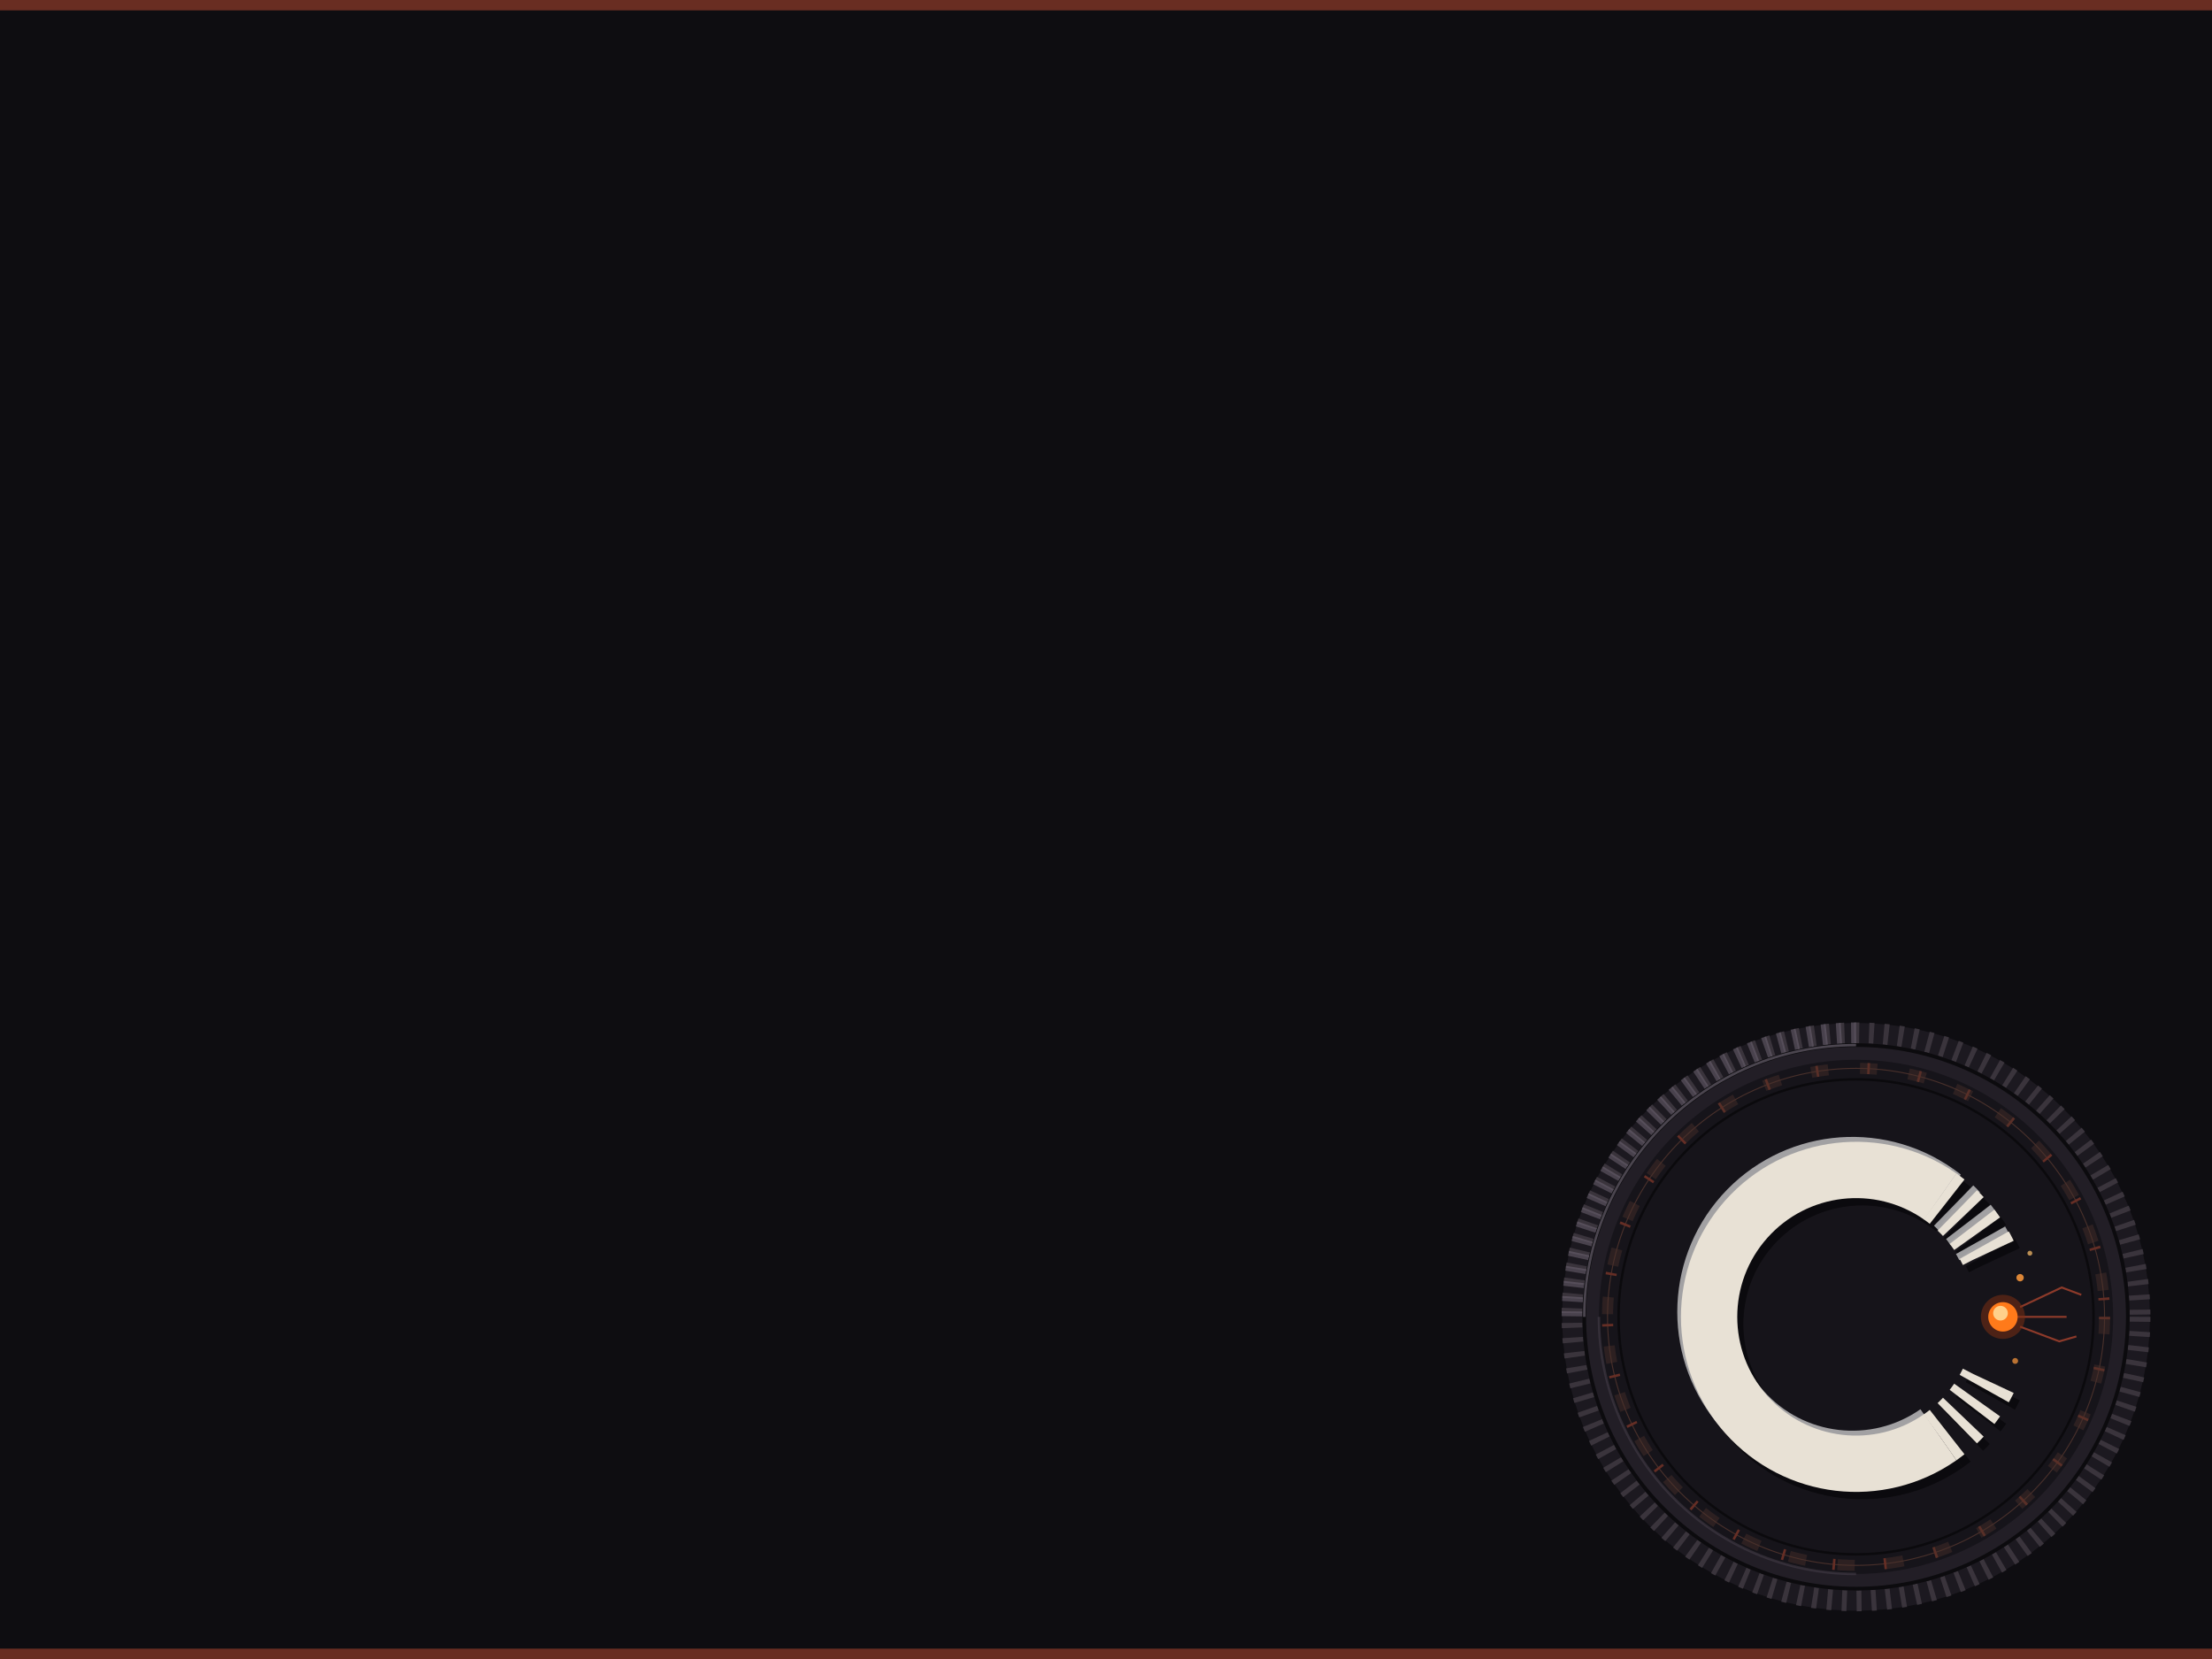
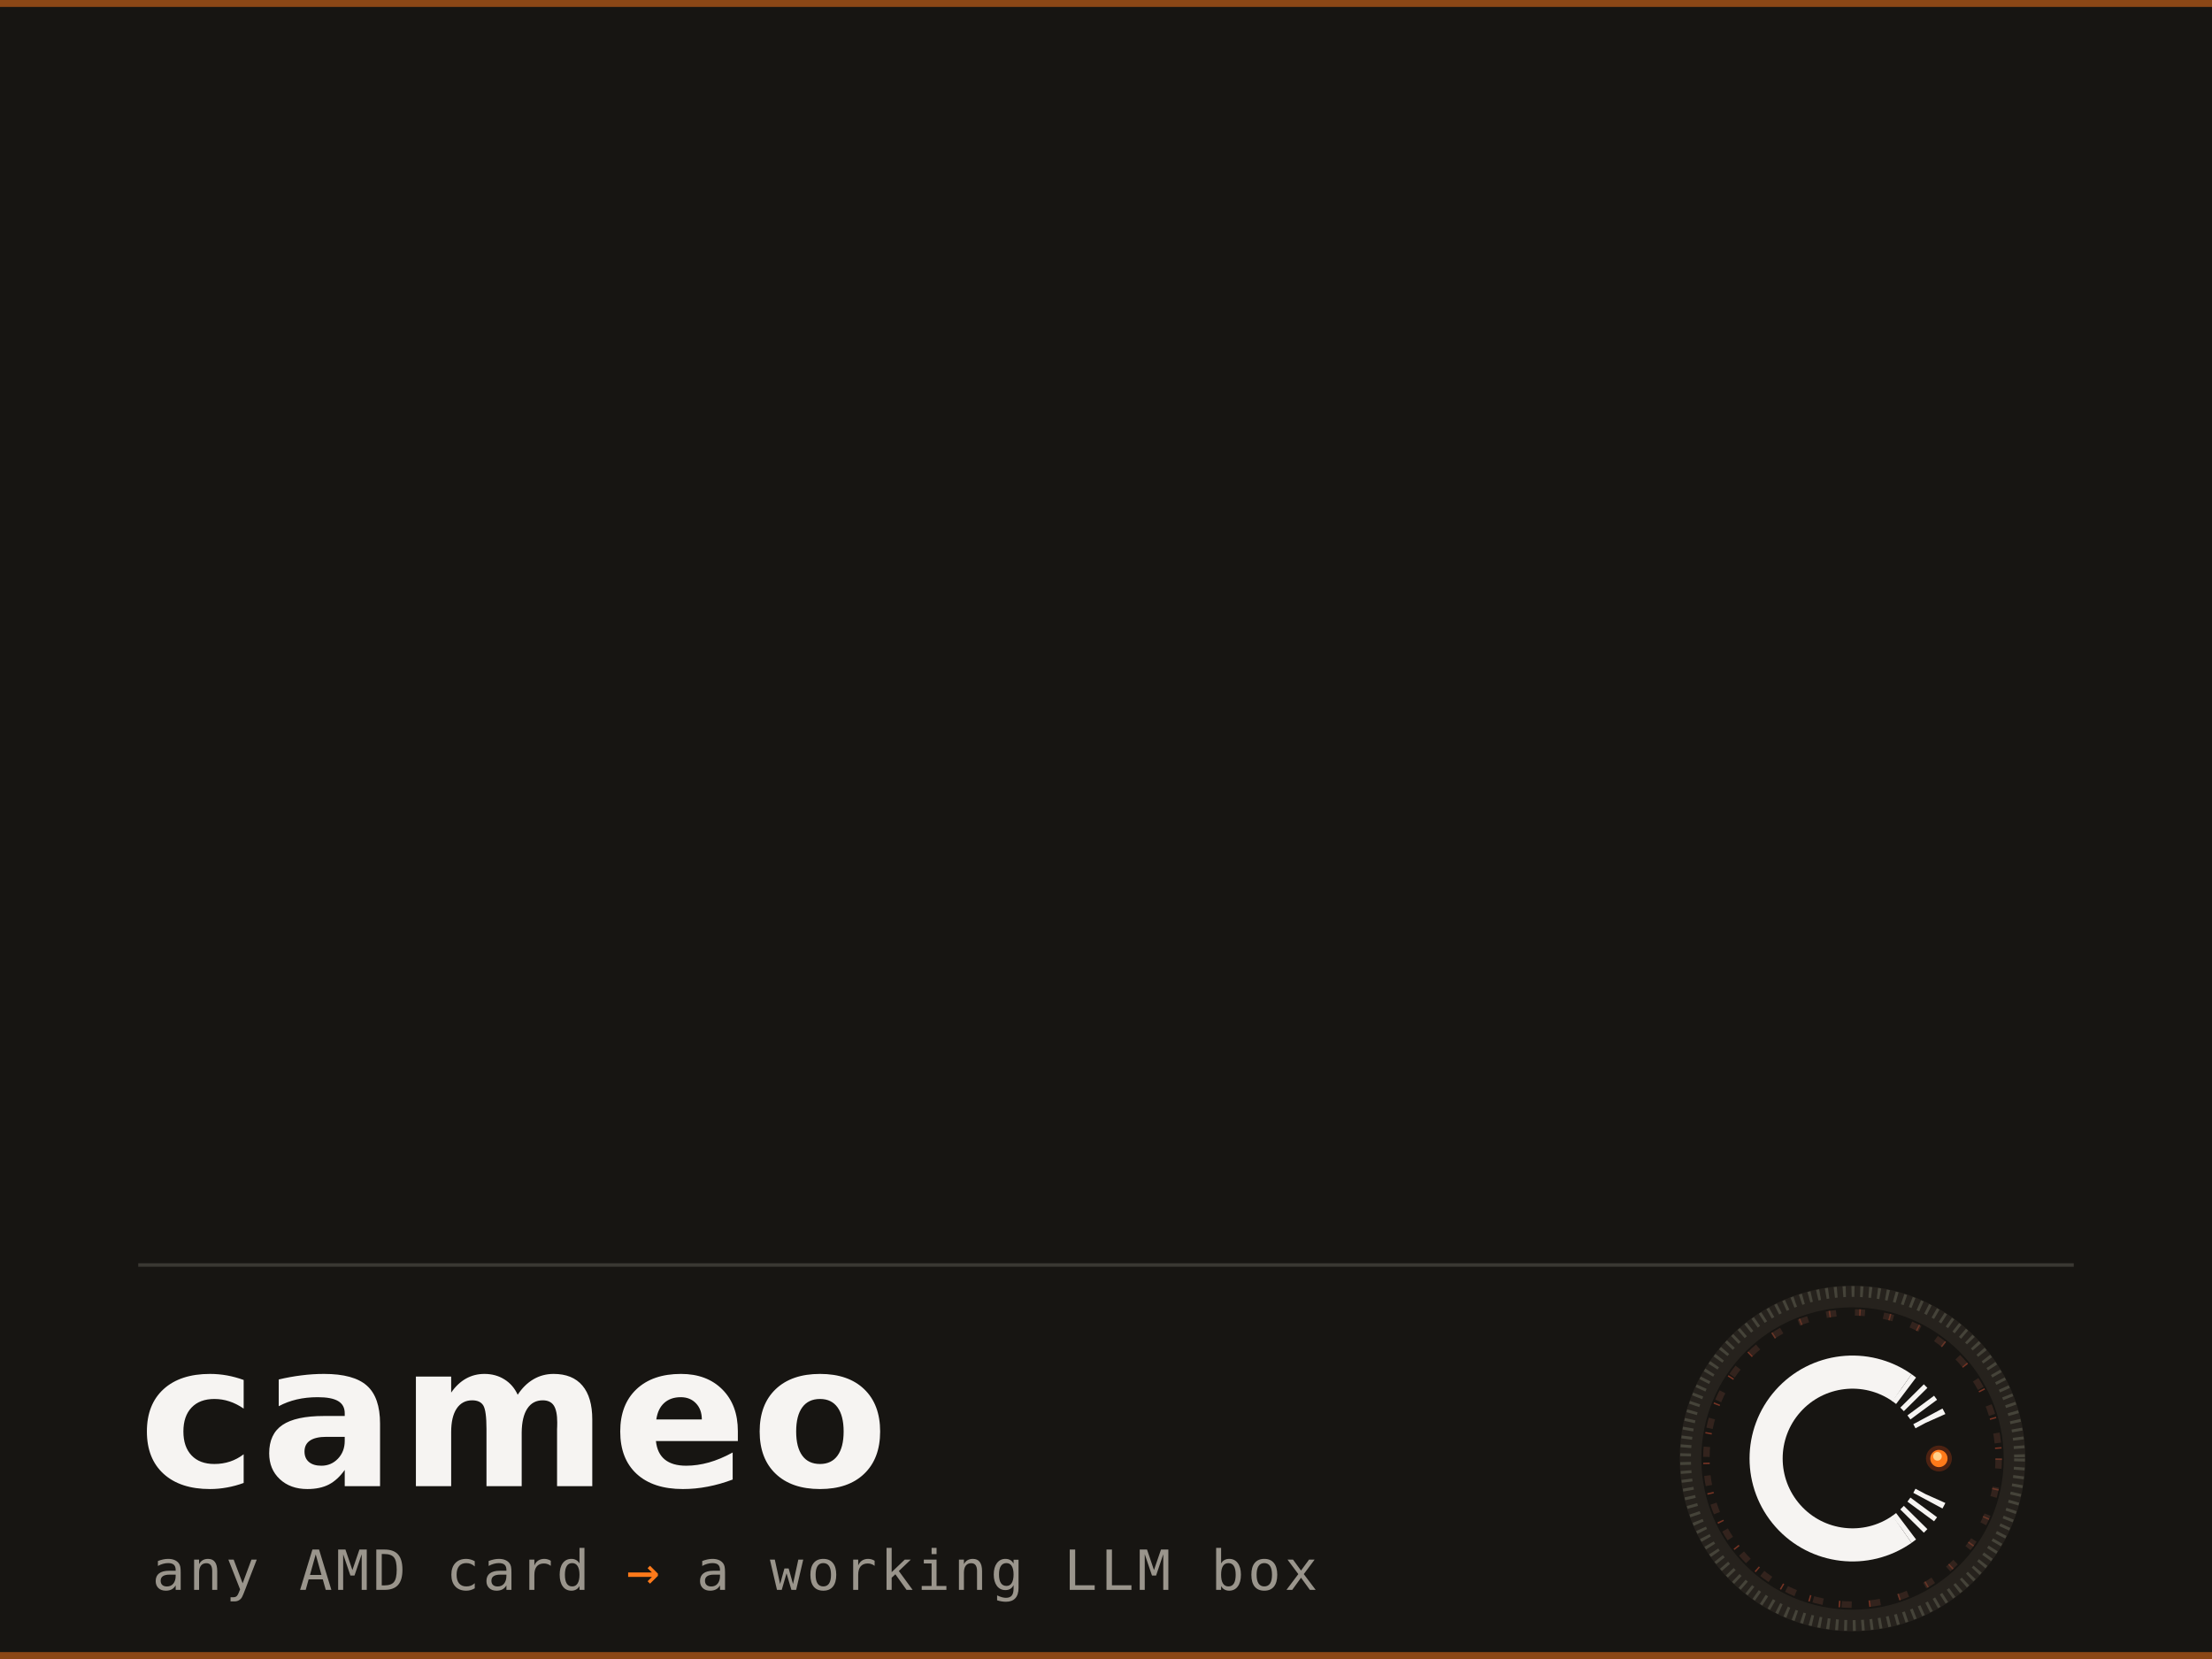
<svg xmlns="http://www.w3.org/2000/svg" width="640" height="480" viewBox="0 0 640 480" role="img" aria-label="Cameo boot splash">
-   <rect x="0" y="0" width="640" height="480" fill="#0E0D11" />
-   <rect x="0" y="0" width="640" height="3" fill="#B4472F" opacity="0.55" />
-   <rect x="0" y="477" width="640" height="3" fill="#B4472F" opacity="0.55" />
-   <g transform="translate(452,296) scale(0.3542)">
-     <circle cx="240" cy="240" r="240" fill="#1C1920" />
-     <circle cx="240" cy="240" r="232" fill="none" stroke="#3A343C" stroke-width="17" stroke-dasharray="4 8" />
-     <path d="M 240 8 A 232 232 0 0 0 8 240" fill="none" stroke="#6E6472" stroke-width="17" stroke-dasharray="4 8" opacity="0.55" />
-     <circle cx="240" cy="240" r="222" fill="#221E26" />
-     <circle cx="240" cy="240" r="222" fill="none" stroke="#0C0B0E" stroke-width="3" />
-     <path d="M 240 18 A 222 222 0 0 0 18 240" fill="none" stroke="#8A8090" stroke-width="2" opacity="0.5" />
-     <circle cx="240" cy="240" r="210" fill="#16141A" />
-     <path d="M 30 240 A 210 210 0 0 0 240 450" fill="none" stroke="#4A424E" stroke-width="2" opacity="0.5" />
-     <g opacity="0.5">
-       <circle cx="240" cy="240" r="203" fill="none" stroke="#7C4B3A" stroke-width="0.8" />
+   <rect x="0" y="0" width="640" height="480" fill="#171512" />
+   <rect x="0" y="0" width="640" height="2" fill="#FF7A1A" opacity="0.5" />
+   <rect x="0" y="478" width="640" height="2" fill="#FF7A1A" opacity="0.5" />
+   <line x1="40" y1="366" x2="600" y2="366" stroke="#3A3833" stroke-width="1" />
+   <text x="40" y="430" fill="#F6F4F2" font-family="'DejaVu Sans','Helvetica Neue',Arial,sans-serif" font-size="58" font-weight="700" letter-spacing="1">cameo</text>
+   <text x="44" y="460" fill="#9A958C" font-family="'DejaVu Sans Mono','DejaVu Sans',monospace" font-size="16" letter-spacing="1">any AMD card <tspan fill="#FF7A1A">→</tspan> a working LLM box</text>
+   <g transform="translate(486,372) scale(0.2083)">
+     <circle cx="240" cy="240" r="240" fill="#26221D" />
+     <circle cx="240" cy="240" r="232" fill="none" stroke="#454339" stroke-width="15" stroke-dasharray="4 8" />
+     <circle cx="240" cy="240" r="210" fill="#171512" />
+     <g opacity="0.6">
      <circle cx="240" cy="240" r="203" fill="none" stroke="#B4472F" stroke-width="9" stroke-dasharray="2 40" />
      <circle cx="240" cy="240" r="203" fill="none" stroke="#7C4B3A" stroke-width="9" stroke-dasharray="14 26" opacity="0.45" />
    </g>
-     <circle cx="240" cy="240" r="194" fill="none" stroke="#0B0A0D" stroke-width="2" />
    <g fill="none" stroke-linecap="butt">
-       <path d="M 308.8 141.7 A 120 120 0 1 0 308.8 338.3" stroke="#0A090C" stroke-width="46" transform="translate(5,6)" opacity="0.9" />
-       <path d="M 308.8 141.7 A 120 120 0 0 1 351.3 195.1" stroke="#0A090C" stroke-width="46" stroke-dasharray="7 11" transform="translate(5,6)" opacity="0.9" />
-       <path d="M 308.8 338.3 A 120 120 0 0 0 351.3 284.9" stroke="#0A090C" stroke-width="46" stroke-dasharray="7 11" transform="translate(5,6)" opacity="0.9" />
-       <path d="M 308.8 141.7 A 120 120 0 1 0 308.8 338.3" stroke="#FFFFFF" stroke-width="46" transform="translate(-3,-4)" opacity="0.6" />
-       <path d="M 308.8 141.7 A 120 120 0 0 1 351.3 195.1" stroke="#FFFFFF" stroke-width="46" stroke-dasharray="7 11" transform="translate(-3,-4)" opacity="0.6" />
-       <path d="M 308.8 141.7 A 120 120 0 1 0 308.8 338.3" stroke="#E8E1D5" stroke-width="46" />
-       <path d="M 308.8 141.7 A 120 120 0 0 1 351.3 195.1" stroke="#E8E1D5" stroke-width="46" stroke-dasharray="7 11" />
-       <path d="M 308.8 338.3 A 120 120 0 0 0 351.3 284.9" stroke="#E8E1D5" stroke-width="46" stroke-dasharray="7 11" />
-     </g>
-     <g stroke="#B4472F" stroke-width="1.6" fill="none" opacity="0.75">
-       <path d="M 374 232 L 408 216 L 424 222" />
-       <path d="M 374 248 L 406 260 L 420 256" />
-       <path d="M 370 240 L 412 240" />
+       <path d="M 308.8 141.7 A 120 120 0 1 0 308.8 338.3" stroke="#F6F4F2" stroke-width="46" />
+       <path d="M 308.8 141.7 A 120 120 0 0 1 351.3 195.1" stroke="#F6F4F2" stroke-width="46" stroke-dasharray="7 11" />
+       <path d="M 308.8 338.3 A 120 120 0 0 0 351.3 284.9" stroke="#F6F4F2" stroke-width="46" stroke-dasharray="7 11" />
    </g>
    <circle cx="360" cy="240" r="18" fill="#7A2E12" opacity="0.55" />
    <circle cx="360" cy="240" r="12" fill="#FF7A1A" />
    <circle cx="358" cy="237" r="6" fill="#FFD08A" />
-     <circle cx="374" cy="208" r="3" fill="#FF9A3C" opacity="0.85" />
-     <circle cx="382" cy="188" r="2" fill="#FFC26B" opacity="0.7" />
-     <circle cx="370" cy="276" r="2.4" fill="#FF9A3C" opacity="0.7" />
  </g>
</svg>
